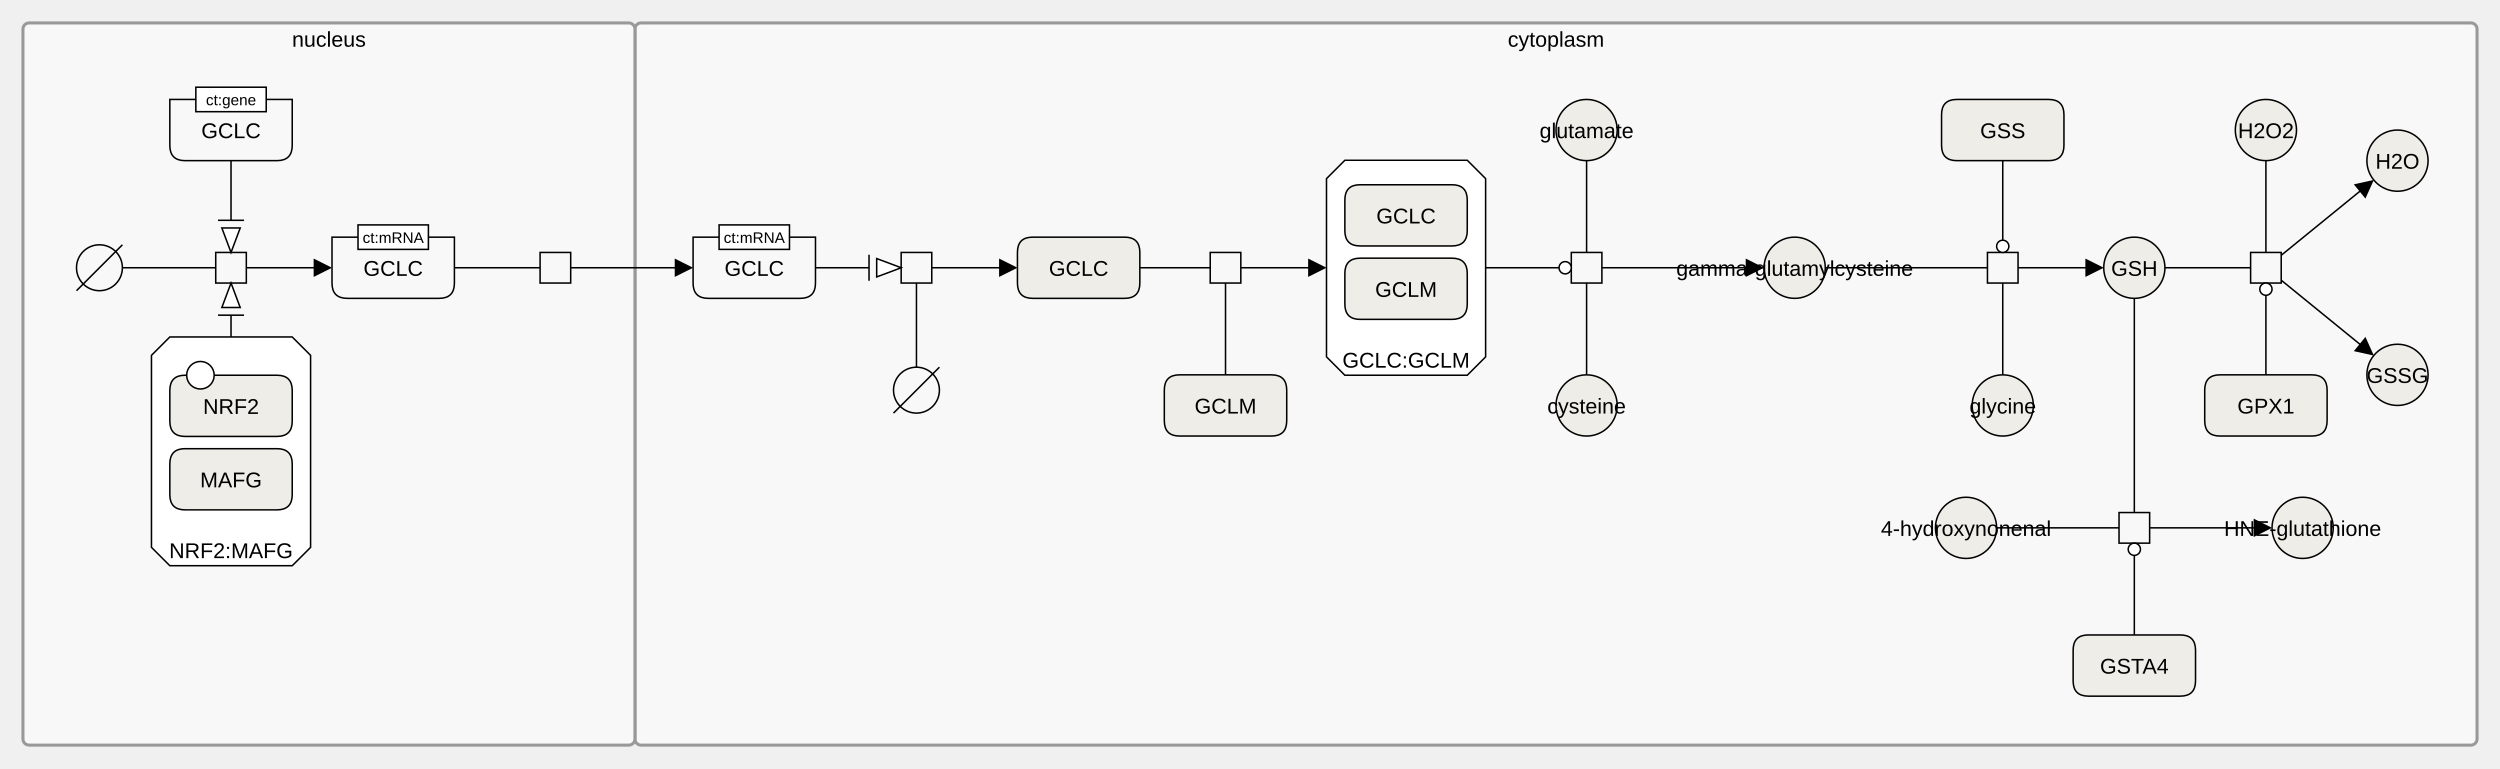
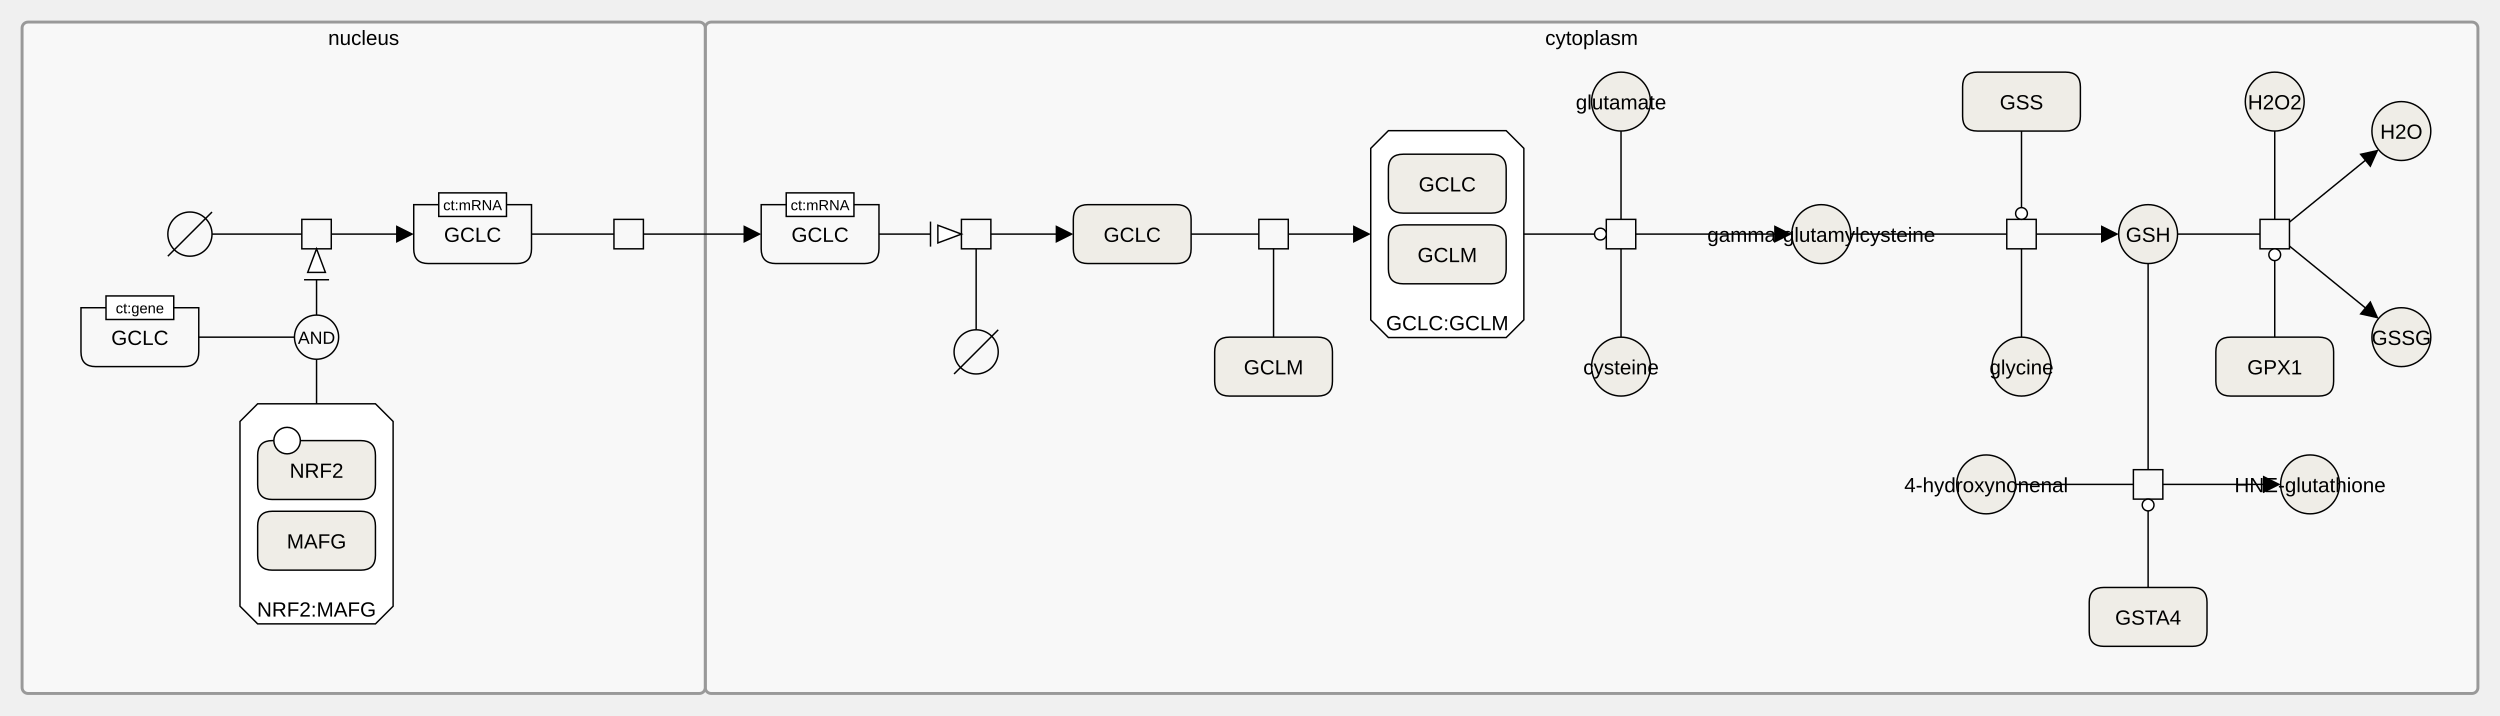
- <svg xmlns="http://www.w3.org/2000/svg" width="1634" height="502" viewBox="0 0 1634 502" stroke-linecap="butt" stroke-miterlimit="10">
-   <g transform="translate(-25,-25)">
-     <path d="M440 44 C440 41.791 441.791 40 444 40 L1640 40 C1642.209 40 1644 41.791 1644 44 L1644 508 C1644 510.209 1642.209 512 1640 512 L444 512 C441.791 512 440 510.209 440 508 Z" fill="#F8F8F8" stroke="none" />
-     <path d="M440 44 C440 41.791 441.791 40 444 40 L1640 40 C1642.209 40 1644 41.791 1644 44 L1644 508 C1644 510.209 1642.209 512 1640 512 L444 512 C441.791 512 440 510.209 440 508 Z" fill="none" stroke="#999999" stroke-width="2" />
-     <text x="1042" y="55.541" text-anchor="middle" font-family="'Dialog', Arial, Helvetica, sans-serif" font-size="14" fill="#000000" stroke="none" xml:space="preserve">cytoplasm</text>
-     <path d="M40 44 C40 41.791 41.791 40 44 40 L436 40 C438.209 40 440 41.791 440 44 L440 508 C440 510.209 438.209 512 436 512 L44 512 C41.791 512 40 510.209 40 508 Z" fill="#F8F8F8" stroke="none" />
-     <path d="M40 44 C40 41.791 41.791 40 44 40 L436 40 C438.209 40 440 41.791 440 44 L440 508 C440 510.209 438.209 512 436 512 L44 512 C41.791 512 40 510.209 40 508 Z" fill="none" stroke="#999999" stroke-width="2" />
-     <text x="240" y="55.541" text-anchor="middle" font-family="'Dialog', Arial, Helvetica, sans-serif" font-size="14" fill="#000000" stroke="none" xml:space="preserve">nucleus</text>
+ <svg xmlns="http://www.w3.org/2000/svg" width="1698" height="486" viewBox="0 0 1698 486" stroke-linecap="butt" stroke-miterlimit="10">
+   <g transform="translate(39,-41)">
+     <path d="M440 60 C440 57.791 441.791 56 444 56 L1640 56 C1642.209 56 1644 57.791 1644 60 L1644 508 C1644 510.209 1642.209 512 1640 512 L444 512 C441.791 512 440 510.209 440 508 Z" fill="#F8F8F8" stroke="none" />
+     <path d="M440 60 C440 57.791 441.791 56 444 56 L1640 56 C1642.209 56 1644 57.791 1644 60 L1644 508 C1644 510.209 1642.209 512 1640 512 L444 512 C441.791 512 440 510.209 440 508 Z" fill="none" stroke="#999999" stroke-width="2" />
+     <text x="1042" y="71.541" text-anchor="middle" font-family="'Dialog', Arial, Helvetica, sans-serif" font-size="14" fill="#000000" stroke="none" xml:space="preserve">cytoplasm</text>
+     <path d="M-24 60 C-24 57.791 -22.209 56 -20 56 L436 56 C438.209 56 440 57.791 440 60 L440 508 C440 510.209 438.209 512 436 512 L-20 512 C-22.209 512 -24 510.209 -24 508 Z" fill="#F8F8F8" stroke="none" />
+     <path d="M-24 60 C-24 57.791 -22.209 56 -20 56 L436 56 C438.209 56 440 57.791 440 60 L440 508 C440 510.209 438.209 512 436 512 L-20 512 C-22.209 512 -24 510.209 -24 508 Z" fill="none" stroke="#999999" stroke-width="2" />
+     <text x="208" y="71.541" text-anchor="middle" font-family="'Dialog', Arial, Helvetica, sans-serif" font-size="14" fill="#000000" stroke="none" xml:space="preserve">nucleus</text>
    <path d="M478 180 L558 180 L558 210 Q558 220 548 220 L488 220 Q478 220 478 210 Z" fill="none" stroke="#000000" />
    <text x="518" y="205.291" text-anchor="middle" font-family="'Dialog', Arial, Helvetica, sans-serif" font-size="14" fill="#000000" stroke="none" xml:space="preserve">GCLC</text>
    <path d="M495 172 L541 172 L541 188 L495 188 Z" fill="#FFFFFF" stroke="none" />
    <path d="M495 172 L541 172 L541 188 L495 188 Z" fill="none" stroke="#000000" />
    <text x="518" y="183.78" text-anchor="middle" font-family="'Dialog', Arial, Helvetica, sans-serif" font-size="10" fill="#000000" stroke="none" xml:space="preserve">ct:mRNA</text>
    <path d="M609 280 C609 271.716 615.716 265 624 265 L624 265 C632.284 265 639 271.716 639 280 L639 280 C639 288.284 632.284 295 624 295 L624 295 C615.716 295 609 288.284 609 280 Z" fill="none" stroke="#000000" />
    <path d="M609 295 L639 265" fill="none" stroke="#000000" />
    <path d="M1486 110 C1486 98.954 1494.954 90 1506 90 L1506 90 C1517.046 90 1526 98.954 1526 110 L1526 110 C1526 121.046 1517.046 130 1506 130 L1506 130 C1494.954 130 1486 121.046 1486 110 Z" fill="#EFEDE7" stroke="none" />
    <path d="M1486 110 C1486 98.954 1494.954 90 1506 90 L1506 90 C1517.046 90 1526 98.954 1526 110 L1526 110 C1526 121.046 1517.046 130 1506 130 L1506 130 C1494.954 130 1486 121.046 1486 110 Z" fill="none" stroke="#000000" />
    <text x="1506" y="115.291" text-anchor="middle" font-family="'Dialog', Arial, Helvetica, sans-serif" font-size="14" fill="#000000" stroke="none" xml:space="preserve">H2O2</text>
    <path d="M1572 130 C1572 118.954 1580.954 110 1592 110 L1592 110 C1603.046 110 1612 118.954 1612 130 L1612 130 C1612 141.046 1603.046 150 1592 150 L1592 150 C1580.954 150 1572 141.046 1572 130 Z" fill="#EFEDE7" stroke="none" />
    <path d="M1572 130 C1572 118.954 1580.954 110 1592 110 L1592 110 C1603.046 110 1612 118.954 1612 130 L1612 130 C1612 141.046 1603.046 150 1592 150 L1592 150 C1580.954 150 1572 141.046 1572 130 Z" fill="none" stroke="#000000" />
    <text x="1592" y="135.291" text-anchor="middle" font-family="'Dialog', Arial, Helvetica, sans-serif" font-size="14" fill="#000000" stroke="none" xml:space="preserve">H2O</text>
    <path d="M1290 370 C1290 358.954 1298.954 350 1310 350 L1310 350 C1321.046 350 1330 358.954 1330 370 L1330 370 C1330 381.046 1321.046 390 1310 390 L1310 390 C1298.954 390 1290 381.046 1290 370 Z" fill="#EFEDE7" stroke="none" />
    <path d="M1290 370 C1290 358.954 1298.954 350 1310 350 L1310 350 C1321.046 350 1330 358.954 1330 370 L1330 370 C1330 381.046 1321.046 390 1310 390 L1310 390 C1298.954 390 1290 381.046 1290 370 Z" fill="none" stroke="#000000" />
    <text x="1310" y="375.291" text-anchor="middle" font-family="'Dialog', Arial, Helvetica, sans-serif" font-size="14" fill="#000000" stroke="none" xml:space="preserve">4-hydroxynonenal</text>
    <path d="M690 190 Q690 180 700 180 L760 180 Q770 180 770 190 L770 210 Q770 220 760 220 L700 220 Q690 220 690 210 Z" fill="#EFEDE7" stroke="none" />
    <path d="M690 190 Q690 180 700 180 L760 180 Q770 180 770 190 L770 210 Q770 220 760 220 L700 220 Q690 220 690 210 Z" fill="none" stroke="#000000" />
    <text x="730" y="205.291" text-anchor="middle" font-family="'Dialog', Arial, Helvetica, sans-serif" font-size="14" fill="#000000" stroke="none" xml:space="preserve">GCLC</text>
    <path d="M786 280 Q786 270 796 270 L856 270 Q866 270 866 280 L866 300 Q866 310 856 310 L796 310 Q786 310 786 300 Z" fill="#EFEDE7" stroke="none" />
    <path d="M786 280 Q786 270 796 270 L856 270 Q866 270 866 280 L866 300 Q866 310 856 310 L796 310 Q786 310 786 300 Z" fill="none" stroke="#000000" />
    <text x="826" y="295.291" text-anchor="middle" font-family="'Dialog', Arial, Helvetica, sans-serif" font-size="14" fill="#000000" stroke="none" xml:space="preserve">GCLM</text>
    <path d="M904 129.75 L984 129.75 L996 141.75 L996 258.25 L984 270.25 L904 270.25 L892 258.25 L892 141.75 Z" fill="#FFFFFF" stroke="none" />
    <path d="M904 129.75 L984 129.75 L996 141.75 L996 258.25 L984 270.25 L904 270.25 L892 258.25 L892 141.75 Z" fill="none" stroke="#000000" />
    <text x="944" y="265.291" text-anchor="middle" font-family="'Dialog', Arial, Helvetica, sans-serif" font-size="14" fill="#000000" stroke="none" xml:space="preserve">GCLC:GCLM</text>
    <path d="M904 155.75 Q904 145.75 914 145.75 L974 145.75 Q984 145.75 984 155.75 L984 175.75 Q984 185.75 974 185.75 L914 185.75 Q904 185.75 904 175.75 Z" fill="#EFEDE7" stroke="none" />
    <path d="M904 155.75 Q904 145.75 914 145.75 L974 145.75 Q984 145.75 984 155.75 L984 175.75 Q984 185.75 974 185.75 L914 185.75 Q904 185.75 904 175.75 Z" fill="none" stroke="#000000" />
    <text x="944" y="171.041" text-anchor="middle" font-family="'Dialog', Arial, Helvetica, sans-serif" font-size="14" fill="#000000" stroke="none" xml:space="preserve">GCLC</text>
    <path d="M904 203.75 Q904 193.75 914 193.75 L974 193.75 Q984 193.75 984 203.75 L984 223.75 Q984 233.75 974 233.75 L914 233.75 Q904 233.75 904 223.75 Z" fill="#EFEDE7" stroke="none" />
    <path d="M904 203.75 Q904 193.75 914 193.75 L974 193.75 Q984 193.75 984 203.75 L984 223.75 Q984 233.75 974 233.75 L914 233.75 Q904 233.75 904 223.75 Z" fill="none" stroke="#000000" />
    <text x="944" y="219.041" text-anchor="middle" font-family="'Dialog', Arial, Helvetica, sans-serif" font-size="14" fill="#000000" stroke="none" xml:space="preserve">GCLM</text>
    <path d="M1294 100 Q1294 90 1304 90 L1364 90 Q1374 90 1374 100 L1374 120 Q1374 130 1364 130 L1304 130 Q1294 130 1294 120 Z" fill="#EFEDE7" stroke="none" />
    <path d="M1294 100 Q1294 90 1304 90 L1364 90 Q1374 90 1374 100 L1374 120 Q1374 130 1364 130 L1304 130 Q1294 130 1294 120 Z" fill="none" stroke="#000000" />
    <text x="1334" y="115.291" text-anchor="middle" font-family="'Dialog', Arial, Helvetica, sans-serif" font-size="14" fill="#000000" stroke="none" xml:space="preserve">GSS</text>
    <path d="M1466 280 Q1466 270 1476 270 L1536 270 Q1546 270 1546 280 L1546 300 Q1546 310 1536 310 L1476 310 Q1466 310 1466 300 Z" fill="#EFEDE7" stroke="none" />
    <path d="M1466 280 Q1466 270 1476 270 L1536 270 Q1546 270 1546 280 L1546 300 Q1546 310 1536 310 L1476 310 Q1466 310 1466 300 Z" fill="none" stroke="#000000" />
    <text x="1506" y="295.291" text-anchor="middle" font-family="'Dialog', Arial, Helvetica, sans-serif" font-size="14" fill="#000000" stroke="none" xml:space="preserve">GPX1</text>
    <path d="M1380 450 Q1380 440 1390 440 L1450 440 Q1460 440 1460 450 L1460 470 Q1460 480 1450 480 L1390 480 Q1380 480 1380 470 Z" fill="#EFEDE7" stroke="none" />
    <path d="M1380 450 Q1380 440 1390 440 L1450 440 Q1460 440 1460 450 L1460 470 Q1460 480 1450 480 L1390 480 Q1380 480 1380 470 Z" fill="none" stroke="#000000" />
    <text x="1420" y="465.291" text-anchor="middle" font-family="'Dialog', Arial, Helvetica, sans-serif" font-size="14" fill="#000000" stroke="none" xml:space="preserve">GSTA4</text>
    <path d="M1400 200 C1400 188.954 1408.954 180 1420 180 L1420 180 C1431.046 180 1440 188.954 1440 200 L1440 200 C1440 211.046 1431.046 220 1420 220 L1420 220 C1408.954 220 1400 211.046 1400 200 Z" fill="#EFEDE7" stroke="none" />
    <path d="M1400 200 C1400 188.954 1408.954 180 1420 180 L1420 180 C1431.046 180 1440 188.954 1440 200 L1440 200 C1440 211.046 1431.046 220 1420 220 L1420 220 C1408.954 220 1400 211.046 1400 200 Z" fill="none" stroke="#000000" />
    <text x="1420" y="205.291" text-anchor="middle" font-family="'Dialog', Arial, Helvetica, sans-serif" font-size="14" fill="#000000" stroke="none" xml:space="preserve">GSH</text>
    <path d="M1572 270 C1572 258.954 1580.954 250 1592 250 L1592 250 C1603.046 250 1612 258.954 1612 270 L1612 270 C1612 281.046 1603.046 290 1592 290 L1592 290 C1580.954 290 1572 281.046 1572 270 Z" fill="#EFEDE7" stroke="none" />
    <path d="M1572 270 C1572 258.954 1580.954 250 1592 250 L1592 250 C1603.046 250 1612 258.954 1612 270 L1612 270 C1612 281.046 1603.046 290 1592 290 L1592 290 C1580.954 290 1572 281.046 1572 270 Z" fill="none" stroke="#000000" />
    <text x="1592" y="275.291" text-anchor="middle" font-family="'Dialog', Arial, Helvetica, sans-serif" font-size="14" fill="#000000" stroke="none" xml:space="preserve">GSSG</text>
    <path d="M1510 370 C1510 358.954 1518.954 350 1530 350 L1530 350 C1541.046 350 1550 358.954 1550 370 L1550 370 C1550 381.046 1541.046 390 1530 390 L1530 390 C1518.954 390 1510 381.046 1510 370 Z" fill="#EFEDE7" stroke="none" />
    <path d="M1510 370 C1510 358.954 1518.954 350 1530 350 L1530 350 C1541.046 350 1550 358.954 1550 370 L1550 370 C1550 381.046 1541.046 390 1530 390 L1530 390 C1518.954 390 1510 381.046 1510 370 Z" fill="none" stroke="#000000" />
    <text x="1530" y="375.291" text-anchor="middle" font-family="'Dialog', Arial, Helvetica, sans-serif" font-size="14" fill="#000000" stroke="none" xml:space="preserve">HNE-glutathione</text>
    <path d="M1042 110 C1042 98.954 1050.954 90 1062 90 L1062 90 C1073.046 90 1082 98.954 1082 110 L1082 110 C1082 121.046 1073.046 130 1062 130 L1062 130 C1050.954 130 1042 121.046 1042 110 Z" fill="#EFEDE7" stroke="none" />
    <path d="M1042 110 C1042 98.954 1050.954 90 1062 90 L1062 90 C1073.046 90 1082 98.954 1082 110 L1082 110 C1082 121.046 1073.046 130 1062 130 L1062 130 C1050.954 130 1042 121.046 1042 110 Z" fill="none" stroke="#000000" />
    <text x="1062" y="115.291" text-anchor="middle" font-family="'Dialog', Arial, Helvetica, sans-serif" font-size="14" fill="#000000" stroke="none" xml:space="preserve">glutamate</text>
    <path d="M1042 290 C1042 278.954 1050.954 270 1062 270 L1062 270 C1073.046 270 1082 278.954 1082 290 L1082 290 C1082 301.046 1073.046 310 1062 310 L1062 310 C1050.954 310 1042 301.046 1042 290 Z" fill="#EFEDE7" stroke="none" />
    <path d="M1042 290 C1042 278.954 1050.954 270 1062 270 L1062 270 C1073.046 270 1082 278.954 1082 290 L1082 290 C1082 301.046 1073.046 310 1062 310 L1062 310 C1050.954 310 1042 301.046 1042 290 Z" fill="none" stroke="#000000" />
    <text x="1062" y="295.291" text-anchor="middle" font-family="'Dialog', Arial, Helvetica, sans-serif" font-size="14" fill="#000000" stroke="none" xml:space="preserve">cysteine</text>
    <path d="M1178 200 C1178 188.954 1186.954 180 1198 180 L1198 180 C1209.046 180 1218 188.954 1218 200 L1218 200 C1218 211.046 1209.046 220 1198 220 L1198 220 C1186.954 220 1178 211.046 1178 200 Z" fill="#EFEDE7" stroke="none" />
    <path d="M1178 200 C1178 188.954 1186.954 180 1198 180 L1198 180 C1209.046 180 1218 188.954 1218 200 L1218 200 C1218 211.046 1209.046 220 1198 220 L1198 220 C1186.954 220 1178 211.046 1178 200 Z" fill="none" stroke="#000000" />
    <text x="1198" y="205.291" text-anchor="middle" font-family="'Dialog', Arial, Helvetica, sans-serif" font-size="14" fill="#000000" stroke="none" xml:space="preserve">gamma-glutamylcysteine</text>
    <path d="M1314 290 C1314 278.954 1322.954 270 1334 270 L1334 270 C1345.046 270 1354 278.954 1354 290 L1354 290 C1354 301.046 1345.046 310 1334 310 L1334 310 C1322.954 310 1314 301.046 1314 290 Z" fill="#EFEDE7" stroke="none" />
    <path d="M1314 290 C1314 278.954 1322.954 270 1334 270 L1334 270 C1345.046 270 1354 278.954 1354 290 L1354 290 C1354 301.046 1345.046 310 1334 310 L1334 310 C1322.954 310 1314 301.046 1314 290 Z" fill="none" stroke="#000000" />
    <text x="1334" y="295.291" text-anchor="middle" font-family="'Dialog', Arial, Helvetica, sans-serif" font-size="14" fill="#000000" stroke="none" xml:space="preserve">glycine</text>
    <path d="M614 190 L634 190 L634 210 L614 210 Z" fill="none" stroke="#000000" />
    <path d="M816 190 L836 190 L836 210 L816 210 Z" fill="none" stroke="#000000" />
    <path d="M1052 190 L1072 190 L1072 210 L1052 210 Z" fill="none" stroke="#000000" />
    <path d="M1324 190 L1344 190 L1344 210 L1324 210 Z" fill="none" stroke="#000000" />
    <path d="M1496 190 L1516 190 L1516 210 L1496 210 Z" fill="none" stroke="#000000" />
    <path d="M1410 360 L1430 360 L1430 380 L1410 380 Z" fill="none" stroke="#000000" />
-     <path d="M136 90 L216 90 L216 120 Q216 130 206 130 L146 130 Q136 130 136 120 Z" fill="none" stroke="#000000" />
-     <text x="176" y="115.291" text-anchor="middle" font-family="'Dialog', Arial, Helvetica, sans-serif" font-size="14" fill="#000000" stroke="none" xml:space="preserve">GCLC</text>
-     <path d="M153 82 L199 82 L199 98 L153 98 Z" fill="#FFFFFF" stroke="none" />
-     <path d="M153 82 L199 82 L199 98 L153 98 Z" fill="none" stroke="#000000" />
-     <text x="176" y="93.779" text-anchor="middle" font-family="'Dialog', Arial, Helvetica, sans-serif" font-size="10" fill="#000000" stroke="none" xml:space="preserve">ct:gene</text>
-     <path d="M136 245.25 L216 245.25 L228 257.25 L228 382.75 L216 394.75 L136 394.75 L124 382.75 L124 257.25 Z" fill="#FFFFFF" stroke="none" />
-     <path d="M136 245.25 L216 245.25 L228 257.25 L228 382.75 L216 394.75 L136 394.75 L124 382.75 L124 257.25 Z" fill="none" stroke="#000000" />
-     <text x="176" y="389.791" text-anchor="middle" font-family="'Dialog', Arial, Helvetica, sans-serif" font-size="14" fill="#000000" stroke="none" xml:space="preserve">NRF2:MAFG</text>
-     <path d="M136 280.25 Q136 270.25 146 270.25 L206 270.25 Q216 270.25 216 280.25 L216 300.25 Q216 310.25 206 310.25 L146 310.25 Q136 310.25 136 300.25 Z" fill="#EFEDE7" stroke="none" />
-     <path d="M136 280.25 Q136 270.25 146 270.25 L206 270.25 Q216 270.25 216 280.25 L216 300.25 Q216 310.25 206 310.25 L146 310.25 Q136 310.25 136 300.25 Z" fill="none" stroke="#000000" />
-     <text x="176" y="295.541" text-anchor="middle" font-family="'Dialog', Arial, Helvetica, sans-serif" font-size="14" fill="#000000" stroke="none" xml:space="preserve">NRF2</text>
-     <path d="M147 270.25 C147 265.279 151.029 261.25 156 261.25 L156 261.25 C160.971 261.25 165 265.279 165 270.25 L165 270.25 C165 275.221 160.971 279.25 156 279.25 L156 279.25 C151.029 279.25 147 275.221 147 270.25 Z" fill="#FFFFFF" stroke="none" />
-     <path d="M147 270.25 C147 265.279 151.029 261.25 156 261.25 L156 261.25 C160.971 261.25 165 265.279 165 270.25 L165 270.25 C165 275.221 160.971 279.25 156 279.25 L156 279.25 C151.029 279.25 147 275.221 147 270.25 Z" fill="none" stroke="#000000" />
-     <path d="M136 328.25 Q136 318.25 146 318.25 L206 318.25 Q216 318.25 216 328.25 L216 348.25 Q216 358.25 206 358.25 L146 358.25 Q136 358.25 136 348.25 Z" fill="#EFEDE7" stroke="none" />
-     <path d="M136 328.25 Q136 318.25 146 318.25 L206 318.25 Q216 318.25 216 328.25 L216 348.25 Q216 358.25 206 358.25 L146 358.25 Q136 358.25 136 348.25 Z" fill="none" stroke="#000000" />
-     <text x="176" y="343.541" text-anchor="middle" font-family="'Dialog', Arial, Helvetica, sans-serif" font-size="14" fill="#000000" stroke="none" xml:space="preserve">MAFG</text>
+     <path d="M16 250 L96 250 L96 280 Q96 290 86 290 L26 290 Q16 290 16 280 Z" fill="none" stroke="#000000" />
+     <text x="56" y="275.291" text-anchor="middle" font-family="'Dialog', Arial, Helvetica, sans-serif" font-size="14" fill="#000000" stroke="none" xml:space="preserve">GCLC</text>
+     <path d="M33 242 L79 242 L79 258 L33 258 Z" fill="#FFFFFF" stroke="none" />
+     <path d="M33 242 L79 242 L79 258 L33 258 Z" fill="none" stroke="#000000" />
+     <text x="56" y="253.78" text-anchor="middle" font-family="'Dialog', Arial, Helvetica, sans-serif" font-size="10" fill="#000000" stroke="none" xml:space="preserve">ct:gene</text>
+     <path d="M161 270 C161 261.716 167.715 255 176 255 L176 255 C184.285 255 191 261.716 191 270 L191 270 C191 278.284 184.285 285 176 285 L176 285 C167.715 285 161 278.284 161 270 Z" fill="none" stroke="#000000" />
+     <text x="176" y="274.535" text-anchor="middle" font-family="'Dialog', Arial, Helvetica, sans-serif" font-size="12" fill="#000000" stroke="none" xml:space="preserve">AND</text>
+     <path d="M136 315.25 L216 315.25 L228 327.25 L228 452.75 L216 464.75 L136 464.75 L124 452.75 L124 327.25 Z" fill="#FFFFFF" stroke="none" />
+     <path d="M136 315.25 L216 315.25 L228 327.25 L228 452.75 L216 464.75 L136 464.75 L124 452.75 L124 327.25 Z" fill="none" stroke="#000000" />
+     <text x="176" y="459.791" text-anchor="middle" font-family="'Dialog', Arial, Helvetica, sans-serif" font-size="14" fill="#000000" stroke="none" xml:space="preserve">NRF2:MAFG</text>
+     <path d="M136 350.25 Q136 340.25 146 340.25 L206 340.25 Q216 340.25 216 350.25 L216 370.25 Q216 380.25 206 380.25 L146 380.25 Q136 380.25 136 370.25 Z" fill="#EFEDE7" stroke="none" />
+     <path d="M136 350.25 Q136 340.25 146 340.25 L206 340.25 Q216 340.25 216 350.25 L216 370.25 Q216 380.25 206 380.25 L146 380.25 Q136 380.25 136 370.25 Z" fill="none" stroke="#000000" />
+     <text x="176" y="365.541" text-anchor="middle" font-family="'Dialog', Arial, Helvetica, sans-serif" font-size="14" fill="#000000" stroke="none" xml:space="preserve">NRF2</text>
+     <path d="M147 340.25 C147 335.279 151.029 331.25 156 331.25 L156 331.25 C160.971 331.25 165 335.279 165 340.25 L165 340.25 C165 345.221 160.971 349.25 156 349.25 L156 349.25 C151.029 349.25 147 345.221 147 340.25 Z" fill="#FFFFFF" stroke="none" />
+     <path d="M147 340.25 C147 335.279 151.029 331.25 156 331.25 L156 331.25 C160.971 331.25 165 335.279 165 340.25 L165 340.25 C165 345.221 160.971 349.25 156 349.25 L156 349.25 C151.029 349.25 147 345.221 147 340.25 Z" fill="none" stroke="#000000" />
+     <path d="M136 398.25 Q136 388.25 146 388.25 L206 388.25 Q216 388.25 216 398.25 L216 418.25 Q216 428.25 206 428.25 L146 428.25 Q136 428.25 136 418.25 Z" fill="#EFEDE7" stroke="none" />
+     <path d="M136 398.25 Q136 388.25 146 388.25 L206 388.25 Q216 388.25 216 398.25 L216 418.25 Q216 428.25 206 428.25 L146 428.25 Q136 428.25 136 418.25 Z" fill="none" stroke="#000000" />
+     <text x="176" y="413.541" text-anchor="middle" font-family="'Dialog', Arial, Helvetica, sans-serif" font-size="14" fill="#000000" stroke="none" xml:space="preserve">MAFG</text>
    <path d="M242 180 L322 180 L322 210 Q322 220 312 220 L252 220 Q242 220 242 210 Z" fill="none" stroke="#000000" />
    <text x="282" y="205.291" text-anchor="middle" font-family="'Dialog', Arial, Helvetica, sans-serif" font-size="14" fill="#000000" stroke="none" xml:space="preserve">GCLC</text>
    <path d="M259 172 L305 172 L305 188 L259 188 Z" fill="#FFFFFF" stroke="none" />
    <path d="M259 172 L305 172 L305 188 L259 188 Z" fill="none" stroke="#000000" />
    <text x="282" y="183.78" text-anchor="middle" font-family="'Dialog', Arial, Helvetica, sans-serif" font-size="10" fill="#000000" stroke="none" xml:space="preserve">ct:mRNA</text>
    <path d="M75 200 C75 191.715 81.716 185 90 185 L90 185 C98.284 185 105 191.715 105 200 L105 200 C105 208.285 98.284 215 90 215 L90 215 C81.716 215 75 208.285 75 200 Z" fill="none" stroke="#000000" />
    <path d="M75 215 L105 185" fill="none" stroke="#000000" />
    <path d="M166 190 L186 190 L186 210 L166 210 Z" fill="none" stroke="#000000" />
    <path d="M378 190 L398 190 L398 210 L378 210 Z" fill="none" stroke="#000000" />
+     <path d="M96 270 L161 270" fill="none" stroke="#000000" />
+     <path d="M176 315.25 L176 285" fill="none" stroke="#000000" />
    <path d="M105 200 L166 200" fill="none" stroke="#000000" />
    <path d="M186 200 L231 200" fill="none" stroke="#000000" />
    <path d="M242 200 L230 206 L230 194 Z" fill="#000000" stroke="none" />
-     <path d="M176 130 L176 169" fill="none" stroke="#000000" />
-     <path d="M176 190 L170 174 L182 174 Z" fill="white" stroke="#000000" />
-     <path d="M184 169 L168 169" fill="none" stroke="#000000" stroke-linecap="square" />
-     <path d="M176 245.25 L176 231" fill="none" stroke="#000000" />
+     <path d="M176 255 L176 231" fill="none" stroke="#000000" />
    <path d="M176 210 L182 226 L170 226 Z" fill="white" stroke="#000000" />
    <path d="M168 231 L184 231" fill="none" stroke="#000000" stroke-linecap="square" />
    <path d="M322 200 L378 200" fill="none" stroke="#000000" />
    <path d="M398 200 L467 200" fill="none" stroke="#000000" />
    <path d="M478 200 L466 206 L466 194 Z" fill="#000000" stroke="none" />
    <path d="M624 265 L624 210" fill="none" stroke="#000000" />
    <path d="M634 200 L679 200" fill="none" stroke="#000000" />
    <path d="M690 200 L678 206 L678 194 Z" fill="#000000" stroke="none" />
    <path d="M558 200 L593 200" fill="none" stroke="#000000" />
    <path d="M614 200 L598 206 L598 194 Z" fill="white" stroke="#000000" />
    <path d="M593 192 L593 208" fill="none" stroke="#000000" stroke-linecap="square" />
    <path d="M770 200 L816 200" fill="none" stroke="#000000" />
    <path d="M826 270 L826 210" fill="none" stroke="#000000" />
    <path d="M836 200 L881 200" fill="none" stroke="#000000" />
    <path d="M892 200 L880 206 L880 194 Z" fill="#000000" stroke="none" />
    <path d="M1062 130 L1062 190" fill="none" stroke="#000000" />
    <path d="M1062 270 L1062 210" fill="none" stroke="#000000" />
    <path d="M1072 200 L1167 200" fill="none" stroke="#000000" />
    <path d="M1178 200 L1166 206 L1166 194 Z" fill="#000000" stroke="none" />
    <path d="M996 200 L1044 200" fill="none" stroke="#000000" />
    <circle cx="1048" cy="200" r="4" fill="white" stroke="#000000" />
    <path d="M1218 200 L1324 200" fill="none" stroke="#000000" />
    <path d="M1334 270 L1334 210" fill="none" stroke="#000000" />
    <path d="M1344 200 L1389 200" fill="none" stroke="#000000" />
    <path d="M1400 200 L1388 206 L1388 194 Z" fill="#000000" stroke="none" />
    <path d="M1334 130 L1334 182" fill="none" stroke="#000000" />
    <circle cx="1334" cy="186" r="4" fill="white" stroke="#000000" />
    <path d="M1506 130 L1506 190" fill="none" stroke="#000000" />
    <path d="M1440 200 L1496 200" fill="none" stroke="#000000" />
    <path d="M1516 191.861 L1568.028 149.512" fill="none" stroke="#000000" />
    <path d="M1576.559 142.568 L1571.04 154.797 L1563.465 145.49 Z" fill="#000000" stroke="none" />
    <path d="M1516 208.139 L1568.028 250.488" fill="none" stroke="#000000" />
    <path d="M1576.559 257.432 L1563.465 254.51 L1571.04 245.203 Z" fill="#000000" stroke="none" />
    <path d="M1506 270 L1506 218" fill="none" stroke="#000000" />
    <circle cx="1506" cy="214" r="4" fill="white" stroke="#000000" />
    <path d="M1330 370 L1410 370" fill="none" stroke="#000000" />
    <path d="M1420 220 L1420 360" fill="none" stroke="#000000" />
    <path d="M1430 370 L1499 370" fill="none" stroke="#000000" />
    <path d="M1510 370 L1498 376 L1498 364 Z" fill="#000000" stroke="none" />
    <path d="M1420 440 L1420 388" fill="none" stroke="#000000" />
    <circle cx="1420" cy="384" r="4" fill="white" stroke="#000000" />
  </g>
</svg>
